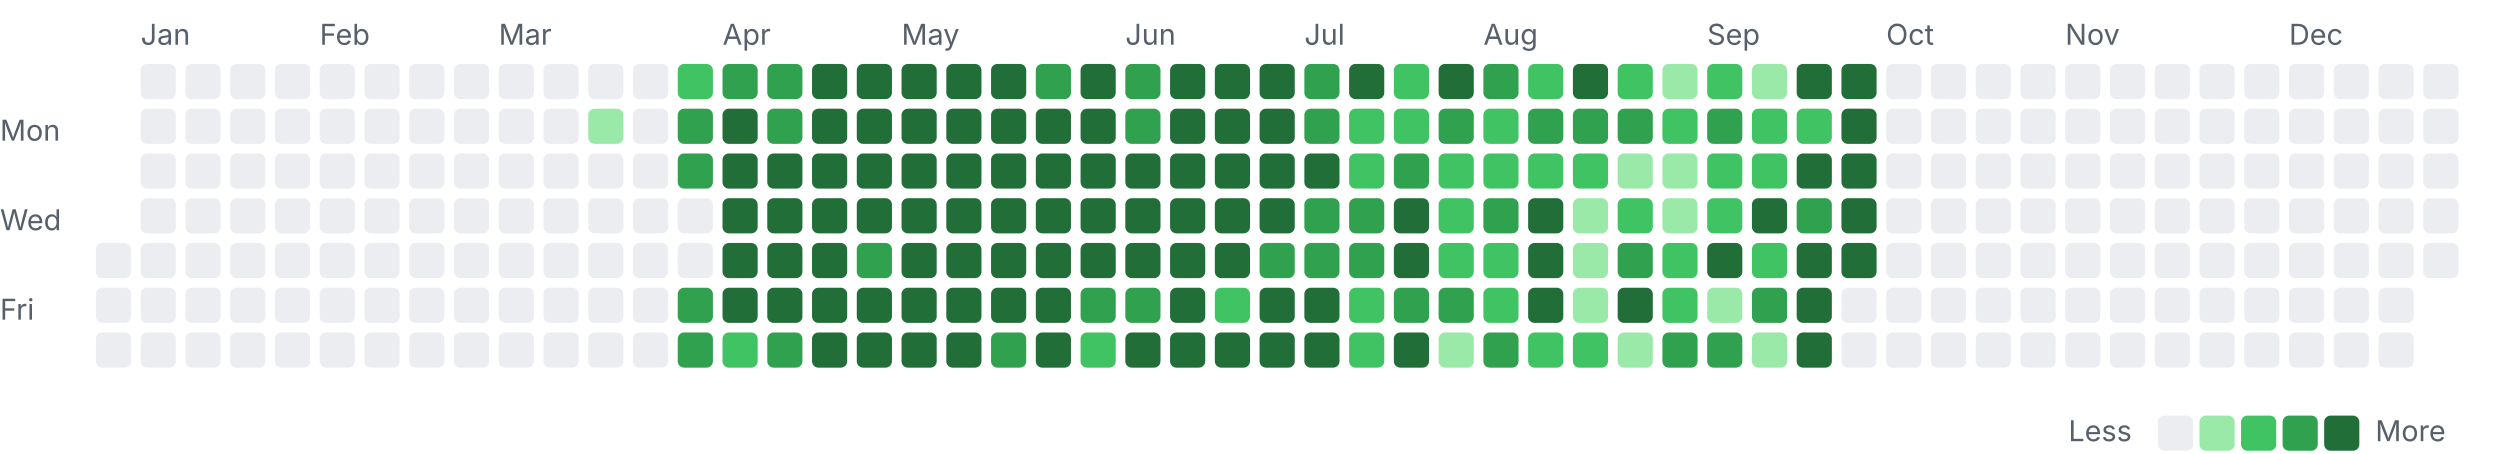
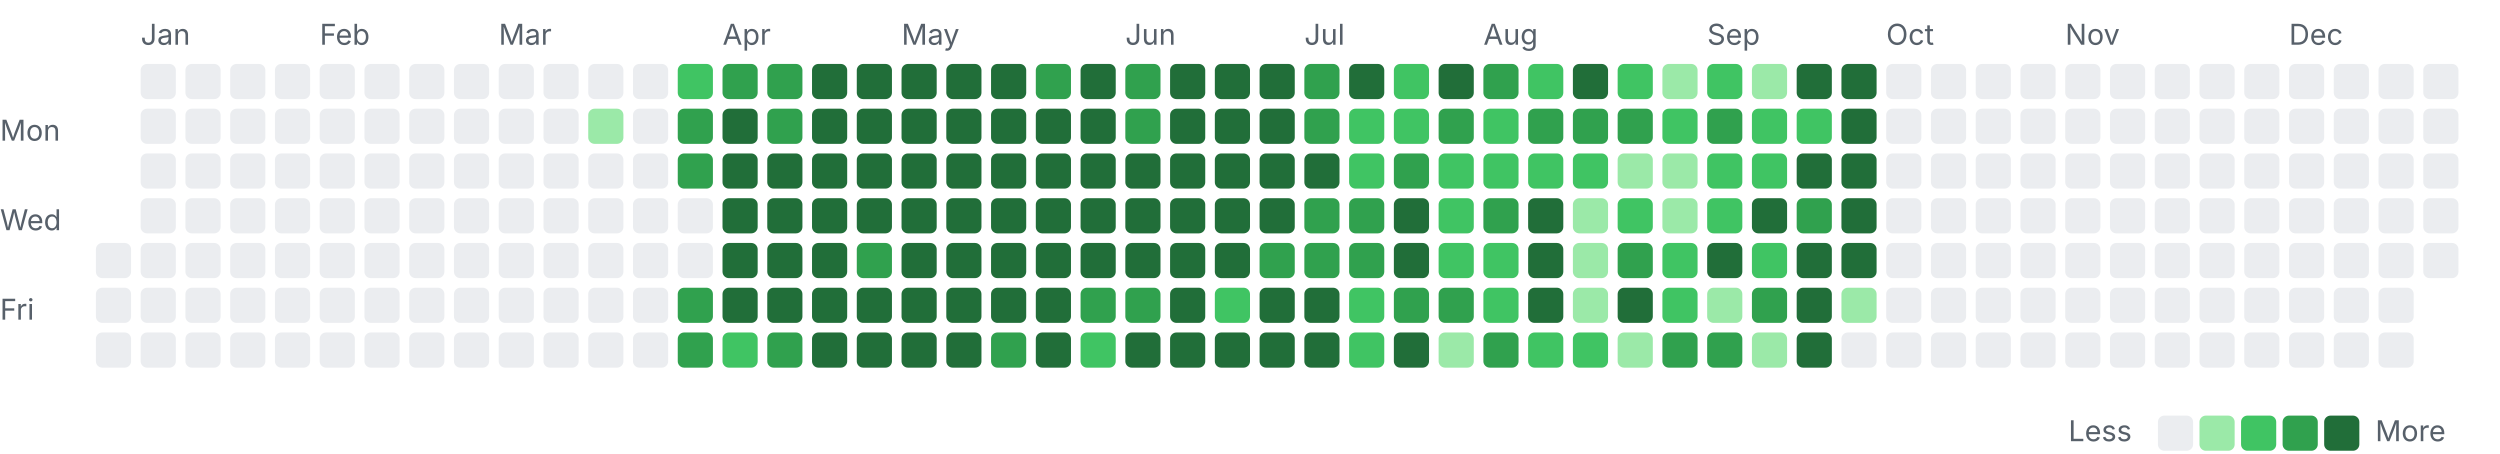
<svg xmlns="http://www.w3.org/2000/svg" width="782" height="142" viewBox="0 0 782 142">
  <style>.l0{fill:#ebedf0}.l1{fill:#9be9a8}.l2{fill:#40c463}.l3{fill:#30a14e}.l4{fill:#216e39} .lbl{fill:#57606a;font:9px -apple-system,Segoe UI,sans-serif}@media(prefers-color-scheme:dark){.l0{fill:#161b22}.l1{fill:#0e4429}.l2{fill:#006d32}.l3{fill:#26a641}.l4{fill:#39d353} .lbl{fill:#8b949e}}</style>
  <text class="lbl" x="44" y="14">Jan</text>
  <text class="lbl" x="100" y="14">Feb</text>
  <text class="lbl" x="156" y="14">Mar</text>
  <text class="lbl" x="226" y="14">Apr</text>
  <text class="lbl" x="282" y="14">May</text>
  <text class="lbl" x="352" y="14">Jun</text>
  <text class="lbl" x="408" y="14">Jul</text>
  <text class="lbl" x="464" y="14">Aug</text>
  <text class="lbl" x="534" y="14">Sep</text>
  <text class="lbl" x="590" y="14">Oct</text>
  <text class="lbl" x="646" y="14">Nov</text>
  <text class="lbl" x="716" y="14">Dec</text>
  <text class="lbl" x="0" y="44">Mon</text>
  <text class="lbl" x="0" y="72">Wed</text>
  <text class="lbl" x="0" y="100">Fri</text>
  <rect class="l0" x="30" y="76" width="11" height="11" rx="2" />
  <rect class="l0" x="30" y="90" width="11" height="11" rx="2" />
  <rect class="l0" x="30" y="104" width="11" height="11" rx="2" />
  <rect class="l0" x="44" y="20" width="11" height="11" rx="2" />
  <rect class="l0" x="44" y="34" width="11" height="11" rx="2" />
  <rect class="l0" x="44" y="48" width="11" height="11" rx="2" />
  <rect class="l0" x="44" y="62" width="11" height="11" rx="2" />
  <rect class="l0" x="44" y="76" width="11" height="11" rx="2" />
  <rect class="l0" x="44" y="90" width="11" height="11" rx="2" />
  <rect class="l0" x="44" y="104" width="11" height="11" rx="2" />
  <rect class="l0" x="58" y="20" width="11" height="11" rx="2" />
  <rect class="l0" x="58" y="34" width="11" height="11" rx="2" />
  <rect class="l0" x="58" y="48" width="11" height="11" rx="2" />
  <rect class="l0" x="58" y="62" width="11" height="11" rx="2" />
  <rect class="l0" x="58" y="76" width="11" height="11" rx="2" />
  <rect class="l0" x="58" y="90" width="11" height="11" rx="2" />
  <rect class="l0" x="58" y="104" width="11" height="11" rx="2" />
  <rect class="l0" x="72" y="20" width="11" height="11" rx="2" />
  <rect class="l0" x="72" y="34" width="11" height="11" rx="2" />
  <rect class="l0" x="72" y="48" width="11" height="11" rx="2" />
  <rect class="l0" x="72" y="62" width="11" height="11" rx="2" />
  <rect class="l0" x="72" y="76" width="11" height="11" rx="2" />
  <rect class="l0" x="72" y="90" width="11" height="11" rx="2" />
  <rect class="l0" x="72" y="104" width="11" height="11" rx="2" />
  <rect class="l0" x="86" y="20" width="11" height="11" rx="2" />
  <rect class="l0" x="86" y="34" width="11" height="11" rx="2" />
  <rect class="l0" x="86" y="48" width="11" height="11" rx="2" />
  <rect class="l0" x="86" y="62" width="11" height="11" rx="2" />
  <rect class="l0" x="86" y="76" width="11" height="11" rx="2" />
  <rect class="l0" x="86" y="90" width="11" height="11" rx="2" />
  <rect class="l0" x="86" y="104" width="11" height="11" rx="2" />
  <rect class="l0" x="100" y="20" width="11" height="11" rx="2" />
  <rect class="l0" x="100" y="34" width="11" height="11" rx="2" />
  <rect class="l0" x="100" y="48" width="11" height="11" rx="2" />
  <rect class="l0" x="100" y="62" width="11" height="11" rx="2" />
  <rect class="l0" x="100" y="76" width="11" height="11" rx="2" />
  <rect class="l0" x="100" y="90" width="11" height="11" rx="2" />
  <rect class="l0" x="100" y="104" width="11" height="11" rx="2" />
  <rect class="l0" x="114" y="20" width="11" height="11" rx="2" />
  <rect class="l0" x="114" y="34" width="11" height="11" rx="2" />
  <rect class="l0" x="114" y="48" width="11" height="11" rx="2" />
  <rect class="l0" x="114" y="62" width="11" height="11" rx="2" />
  <rect class="l0" x="114" y="76" width="11" height="11" rx="2" />
  <rect class="l0" x="114" y="90" width="11" height="11" rx="2" />
  <rect class="l0" x="114" y="104" width="11" height="11" rx="2" />
  <rect class="l0" x="128" y="20" width="11" height="11" rx="2" />
  <rect class="l0" x="128" y="34" width="11" height="11" rx="2" />
  <rect class="l0" x="128" y="48" width="11" height="11" rx="2" />
  <rect class="l0" x="128" y="62" width="11" height="11" rx="2" />
  <rect class="l0" x="128" y="76" width="11" height="11" rx="2" />
  <rect class="l0" x="128" y="90" width="11" height="11" rx="2" />
  <rect class="l0" x="128" y="104" width="11" height="11" rx="2" />
  <rect class="l0" x="142" y="20" width="11" height="11" rx="2" />
  <rect class="l0" x="142" y="34" width="11" height="11" rx="2" />
  <rect class="l0" x="142" y="48" width="11" height="11" rx="2" />
  <rect class="l0" x="142" y="62" width="11" height="11" rx="2" />
  <rect class="l0" x="142" y="76" width="11" height="11" rx="2" />
  <rect class="l0" x="142" y="90" width="11" height="11" rx="2" />
  <rect class="l0" x="142" y="104" width="11" height="11" rx="2" />
  <rect class="l0" x="156" y="20" width="11" height="11" rx="2" />
  <rect class="l0" x="156" y="34" width="11" height="11" rx="2" />
  <rect class="l0" x="156" y="48" width="11" height="11" rx="2" />
  <rect class="l0" x="156" y="62" width="11" height="11" rx="2" />
  <rect class="l0" x="156" y="76" width="11" height="11" rx="2" />
  <rect class="l0" x="156" y="90" width="11" height="11" rx="2" />
  <rect class="l0" x="156" y="104" width="11" height="11" rx="2" />
  <rect class="l0" x="170" y="20" width="11" height="11" rx="2" />
  <rect class="l0" x="170" y="34" width="11" height="11" rx="2" />
  <rect class="l0" x="170" y="48" width="11" height="11" rx="2" />
  <rect class="l0" x="170" y="62" width="11" height="11" rx="2" />
  <rect class="l0" x="170" y="76" width="11" height="11" rx="2" />
  <rect class="l0" x="170" y="90" width="11" height="11" rx="2" />
  <rect class="l0" x="170" y="104" width="11" height="11" rx="2" />
  <rect class="l0" x="184" y="20" width="11" height="11" rx="2" />
  <rect class="l1" x="184" y="34" width="11" height="11" rx="2" />
  <rect class="l0" x="184" y="48" width="11" height="11" rx="2" />
  <rect class="l0" x="184" y="62" width="11" height="11" rx="2" />
  <rect class="l0" x="184" y="76" width="11" height="11" rx="2" />
  <rect class="l0" x="184" y="90" width="11" height="11" rx="2" />
  <rect class="l0" x="184" y="104" width="11" height="11" rx="2" />
  <rect class="l0" x="198" y="20" width="11" height="11" rx="2" />
  <rect class="l0" x="198" y="34" width="11" height="11" rx="2" />
  <rect class="l0" x="198" y="48" width="11" height="11" rx="2" />
  <rect class="l0" x="198" y="62" width="11" height="11" rx="2" />
  <rect class="l0" x="198" y="76" width="11" height="11" rx="2" />
  <rect class="l0" x="198" y="90" width="11" height="11" rx="2" />
  <rect class="l0" x="198" y="104" width="11" height="11" rx="2" />
  <rect class="l2" x="212" y="20" width="11" height="11" rx="2" />
  <rect class="l3" x="212" y="34" width="11" height="11" rx="2" />
  <rect class="l3" x="212" y="48" width="11" height="11" rx="2" />
  <rect class="l0" x="212" y="62" width="11" height="11" rx="2" />
  <rect class="l0" x="212" y="76" width="11" height="11" rx="2" />
  <rect class="l3" x="212" y="90" width="11" height="11" rx="2" />
  <rect class="l3" x="212" y="104" width="11" height="11" rx="2" />
  <rect class="l3" x="226" y="20" width="11" height="11" rx="2" />
  <rect class="l4" x="226" y="34" width="11" height="11" rx="2" />
  <rect class="l4" x="226" y="48" width="11" height="11" rx="2" />
  <rect class="l4" x="226" y="62" width="11" height="11" rx="2" />
  <rect class="l4" x="226" y="76" width="11" height="11" rx="2" />
  <rect class="l4" x="226" y="90" width="11" height="11" rx="2" />
  <rect class="l2" x="226" y="104" width="11" height="11" rx="2" />
  <rect class="l3" x="240" y="20" width="11" height="11" rx="2" />
  <rect class="l3" x="240" y="34" width="11" height="11" rx="2" />
  <rect class="l4" x="240" y="48" width="11" height="11" rx="2" />
  <rect class="l4" x="240" y="62" width="11" height="11" rx="2" />
  <rect class="l4" x="240" y="76" width="11" height="11" rx="2" />
  <rect class="l4" x="240" y="90" width="11" height="11" rx="2" />
  <rect class="l3" x="240" y="104" width="11" height="11" rx="2" />
  <rect class="l4" x="254" y="20" width="11" height="11" rx="2" />
  <rect class="l4" x="254" y="34" width="11" height="11" rx="2" />
  <rect class="l4" x="254" y="48" width="11" height="11" rx="2" />
  <rect class="l4" x="254" y="62" width="11" height="11" rx="2" />
  <rect class="l4" x="254" y="76" width="11" height="11" rx="2" />
  <rect class="l4" x="254" y="90" width="11" height="11" rx="2" />
  <rect class="l4" x="254" y="104" width="11" height="11" rx="2" />
  <rect class="l4" x="268" y="20" width="11" height="11" rx="2" />
  <rect class="l4" x="268" y="34" width="11" height="11" rx="2" />
  <rect class="l4" x="268" y="48" width="11" height="11" rx="2" />
  <rect class="l4" x="268" y="62" width="11" height="11" rx="2" />
  <rect class="l3" x="268" y="76" width="11" height="11" rx="2" />
  <rect class="l4" x="268" y="90" width="11" height="11" rx="2" />
  <rect class="l4" x="268" y="104" width="11" height="11" rx="2" />
  <rect class="l4" x="282" y="20" width="11" height="11" rx="2" />
  <rect class="l4" x="282" y="34" width="11" height="11" rx="2" />
  <rect class="l4" x="282" y="48" width="11" height="11" rx="2" />
  <rect class="l4" x="282" y="62" width="11" height="11" rx="2" />
  <rect class="l4" x="282" y="76" width="11" height="11" rx="2" />
  <rect class="l4" x="282" y="90" width="11" height="11" rx="2" />
  <rect class="l4" x="282" y="104" width="11" height="11" rx="2" />
  <rect class="l4" x="296" y="20" width="11" height="11" rx="2" />
  <rect class="l4" x="296" y="34" width="11" height="11" rx="2" />
  <rect class="l4" x="296" y="48" width="11" height="11" rx="2" />
  <rect class="l4" x="296" y="62" width="11" height="11" rx="2" />
  <rect class="l4" x="296" y="76" width="11" height="11" rx="2" />
  <rect class="l4" x="296" y="90" width="11" height="11" rx="2" />
  <rect class="l4" x="296" y="104" width="11" height="11" rx="2" />
  <rect class="l4" x="310" y="20" width="11" height="11" rx="2" />
  <rect class="l4" x="310" y="34" width="11" height="11" rx="2" />
  <rect class="l4" x="310" y="48" width="11" height="11" rx="2" />
  <rect class="l4" x="310" y="62" width="11" height="11" rx="2" />
  <rect class="l4" x="310" y="76" width="11" height="11" rx="2" />
  <rect class="l4" x="310" y="90" width="11" height="11" rx="2" />
  <rect class="l3" x="310" y="104" width="11" height="11" rx="2" />
  <rect class="l3" x="324" y="20" width="11" height="11" rx="2" />
  <rect class="l4" x="324" y="34" width="11" height="11" rx="2" />
  <rect class="l4" x="324" y="48" width="11" height="11" rx="2" />
  <rect class="l4" x="324" y="62" width="11" height="11" rx="2" />
  <rect class="l4" x="324" y="76" width="11" height="11" rx="2" />
  <rect class="l4" x="324" y="90" width="11" height="11" rx="2" />
  <rect class="l4" x="324" y="104" width="11" height="11" rx="2" />
  <rect class="l4" x="338" y="20" width="11" height="11" rx="2" />
  <rect class="l4" x="338" y="34" width="11" height="11" rx="2" />
  <rect class="l4" x="338" y="48" width="11" height="11" rx="2" />
  <rect class="l4" x="338" y="62" width="11" height="11" rx="2" />
  <rect class="l4" x="338" y="76" width="11" height="11" rx="2" />
  <rect class="l3" x="338" y="90" width="11" height="11" rx="2" />
  <rect class="l2" x="338" y="104" width="11" height="11" rx="2" />
  <rect class="l3" x="352" y="20" width="11" height="11" rx="2" />
  <rect class="l3" x="352" y="34" width="11" height="11" rx="2" />
  <rect class="l4" x="352" y="48" width="11" height="11" rx="2" />
  <rect class="l4" x="352" y="62" width="11" height="11" rx="2" />
  <rect class="l4" x="352" y="76" width="11" height="11" rx="2" />
  <rect class="l3" x="352" y="90" width="11" height="11" rx="2" />
  <rect class="l4" x="352" y="104" width="11" height="11" rx="2" />
  <rect class="l4" x="366" y="20" width="11" height="11" rx="2" />
  <rect class="l4" x="366" y="34" width="11" height="11" rx="2" />
  <rect class="l4" x="366" y="48" width="11" height="11" rx="2" />
  <rect class="l4" x="366" y="62" width="11" height="11" rx="2" />
  <rect class="l4" x="366" y="76" width="11" height="11" rx="2" />
  <rect class="l4" x="366" y="90" width="11" height="11" rx="2" />
  <rect class="l4" x="366" y="104" width="11" height="11" rx="2" />
  <rect class="l4" x="380" y="20" width="11" height="11" rx="2" />
  <rect class="l4" x="380" y="34" width="11" height="11" rx="2" />
  <rect class="l4" x="380" y="48" width="11" height="11" rx="2" />
  <rect class="l4" x="380" y="62" width="11" height="11" rx="2" />
  <rect class="l4" x="380" y="76" width="11" height="11" rx="2" />
  <rect class="l2" x="380" y="90" width="11" height="11" rx="2" />
  <rect class="l4" x="380" y="104" width="11" height="11" rx="2" />
  <rect class="l4" x="394" y="20" width="11" height="11" rx="2" />
  <rect class="l4" x="394" y="34" width="11" height="11" rx="2" />
  <rect class="l4" x="394" y="48" width="11" height="11" rx="2" />
  <rect class="l4" x="394" y="62" width="11" height="11" rx="2" />
  <rect class="l3" x="394" y="76" width="11" height="11" rx="2" />
  <rect class="l4" x="394" y="90" width="11" height="11" rx="2" />
  <rect class="l4" x="394" y="104" width="11" height="11" rx="2" />
  <rect class="l3" x="408" y="20" width="11" height="11" rx="2" />
  <rect class="l3" x="408" y="34" width="11" height="11" rx="2" />
  <rect class="l4" x="408" y="48" width="11" height="11" rx="2" />
  <rect class="l3" x="408" y="62" width="11" height="11" rx="2" />
  <rect class="l3" x="408" y="76" width="11" height="11" rx="2" />
  <rect class="l4" x="408" y="90" width="11" height="11" rx="2" />
  <rect class="l4" x="408" y="104" width="11" height="11" rx="2" />
  <rect class="l4" x="422" y="20" width="11" height="11" rx="2" />
  <rect class="l2" x="422" y="34" width="11" height="11" rx="2" />
  <rect class="l2" x="422" y="48" width="11" height="11" rx="2" />
  <rect class="l3" x="422" y="62" width="11" height="11" rx="2" />
  <rect class="l3" x="422" y="76" width="11" height="11" rx="2" />
  <rect class="l2" x="422" y="90" width="11" height="11" rx="2" />
  <rect class="l2" x="422" y="104" width="11" height="11" rx="2" />
  <rect class="l2" x="436" y="20" width="11" height="11" rx="2" />
  <rect class="l2" x="436" y="34" width="11" height="11" rx="2" />
  <rect class="l3" x="436" y="48" width="11" height="11" rx="2" />
  <rect class="l4" x="436" y="62" width="11" height="11" rx="2" />
  <rect class="l4" x="436" y="76" width="11" height="11" rx="2" />
  <rect class="l3" x="436" y="90" width="11" height="11" rx="2" />
  <rect class="l4" x="436" y="104" width="11" height="11" rx="2" />
  <rect class="l4" x="450" y="20" width="11" height="11" rx="2" />
  <rect class="l3" x="450" y="34" width="11" height="11" rx="2" />
  <rect class="l2" x="450" y="48" width="11" height="11" rx="2" />
  <rect class="l2" x="450" y="62" width="11" height="11" rx="2" />
  <rect class="l2" x="450" y="76" width="11" height="11" rx="2" />
  <rect class="l3" x="450" y="90" width="11" height="11" rx="2" />
  <rect class="l1" x="450" y="104" width="11" height="11" rx="2" />
  <rect class="l3" x="464" y="20" width="11" height="11" rx="2" />
  <rect class="l2" x="464" y="34" width="11" height="11" rx="2" />
  <rect class="l2" x="464" y="48" width="11" height="11" rx="2" />
  <rect class="l3" x="464" y="62" width="11" height="11" rx="2" />
  <rect class="l2" x="464" y="76" width="11" height="11" rx="2" />
  <rect class="l2" x="464" y="90" width="11" height="11" rx="2" />
  <rect class="l3" x="464" y="104" width="11" height="11" rx="2" />
  <rect class="l2" x="478" y="20" width="11" height="11" rx="2" />
  <rect class="l3" x="478" y="34" width="11" height="11" rx="2" />
  <rect class="l2" x="478" y="48" width="11" height="11" rx="2" />
  <rect class="l4" x="478" y="62" width="11" height="11" rx="2" />
  <rect class="l4" x="478" y="76" width="11" height="11" rx="2" />
  <rect class="l4" x="478" y="90" width="11" height="11" rx="2" />
  <rect class="l2" x="478" y="104" width="11" height="11" rx="2" />
  <rect class="l4" x="492" y="20" width="11" height="11" rx="2" />
  <rect class="l3" x="492" y="34" width="11" height="11" rx="2" />
  <rect class="l2" x="492" y="48" width="11" height="11" rx="2" />
  <rect class="l1" x="492" y="62" width="11" height="11" rx="2" />
  <rect class="l1" x="492" y="76" width="11" height="11" rx="2" />
  <rect class="l1" x="492" y="90" width="11" height="11" rx="2" />
  <rect class="l2" x="492" y="104" width="11" height="11" rx="2" />
  <rect class="l2" x="506" y="20" width="11" height="11" rx="2" />
  <rect class="l3" x="506" y="34" width="11" height="11" rx="2" />
  <rect class="l1" x="506" y="48" width="11" height="11" rx="2" />
  <rect class="l2" x="506" y="62" width="11" height="11" rx="2" />
  <rect class="l3" x="506" y="76" width="11" height="11" rx="2" />
  <rect class="l4" x="506" y="90" width="11" height="11" rx="2" />
  <rect class="l1" x="506" y="104" width="11" height="11" rx="2" />
  <rect class="l1" x="520" y="20" width="11" height="11" rx="2" />
  <rect class="l2" x="520" y="34" width="11" height="11" rx="2" />
  <rect class="l1" x="520" y="48" width="11" height="11" rx="2" />
  <rect class="l1" x="520" y="62" width="11" height="11" rx="2" />
  <rect class="l2" x="520" y="76" width="11" height="11" rx="2" />
  <rect class="l2" x="520" y="90" width="11" height="11" rx="2" />
  <rect class="l3" x="520" y="104" width="11" height="11" rx="2" />
  <rect class="l2" x="534" y="20" width="11" height="11" rx="2" />
  <rect class="l3" x="534" y="34" width="11" height="11" rx="2" />
  <rect class="l2" x="534" y="48" width="11" height="11" rx="2" />
  <rect class="l2" x="534" y="62" width="11" height="11" rx="2" />
  <rect class="l4" x="534" y="76" width="11" height="11" rx="2" />
  <rect class="l1" x="534" y="90" width="11" height="11" rx="2" />
  <rect class="l3" x="534" y="104" width="11" height="11" rx="2" />
  <rect class="l1" x="548" y="20" width="11" height="11" rx="2" />
  <rect class="l2" x="548" y="34" width="11" height="11" rx="2" />
  <rect class="l2" x="548" y="48" width="11" height="11" rx="2" />
  <rect class="l4" x="548" y="62" width="11" height="11" rx="2" />
  <rect class="l2" x="548" y="76" width="11" height="11" rx="2" />
  <rect class="l3" x="548" y="90" width="11" height="11" rx="2" />
  <rect class="l1" x="548" y="104" width="11" height="11" rx="2" />
  <rect class="l4" x="562" y="20" width="11" height="11" rx="2" />
  <rect class="l2" x="562" y="34" width="11" height="11" rx="2" />
  <rect class="l4" x="562" y="48" width="11" height="11" rx="2" />
  <rect class="l3" x="562" y="62" width="11" height="11" rx="2" />
  <rect class="l4" x="562" y="76" width="11" height="11" rx="2" />
  <rect class="l4" x="562" y="90" width="11" height="11" rx="2" />
  <rect class="l4" x="562" y="104" width="11" height="11" rx="2" />
  <rect class="l4" x="576" y="20" width="11" height="11" rx="2" />
  <rect class="l4" x="576" y="34" width="11" height="11" rx="2" />
  <rect class="l4" x="576" y="48" width="11" height="11" rx="2" />
  <rect class="l4" x="576" y="62" width="11" height="11" rx="2" />
  <rect class="l4" x="576" y="76" width="11" height="11" rx="2" />
-   <rect class="l0" x="576" y="90" width="11" height="11" rx="2" />
+   <rect class="l1" x="576" y="90" width="11" height="11" rx="2" />
  <rect class="l0" x="576" y="104" width="11" height="11" rx="2" />
  <rect class="l0" x="590" y="20" width="11" height="11" rx="2" />
  <rect class="l0" x="590" y="34" width="11" height="11" rx="2" />
  <rect class="l0" x="590" y="48" width="11" height="11" rx="2" />
  <rect class="l0" x="590" y="62" width="11" height="11" rx="2" />
  <rect class="l0" x="590" y="76" width="11" height="11" rx="2" />
  <rect class="l0" x="590" y="90" width="11" height="11" rx="2" />
  <rect class="l0" x="590" y="104" width="11" height="11" rx="2" />
  <rect class="l0" x="604" y="20" width="11" height="11" rx="2" />
  <rect class="l0" x="604" y="34" width="11" height="11" rx="2" />
  <rect class="l0" x="604" y="48" width="11" height="11" rx="2" />
  <rect class="l0" x="604" y="62" width="11" height="11" rx="2" />
  <rect class="l0" x="604" y="76" width="11" height="11" rx="2" />
  <rect class="l0" x="604" y="90" width="11" height="11" rx="2" />
  <rect class="l0" x="604" y="104" width="11" height="11" rx="2" />
  <rect class="l0" x="618" y="20" width="11" height="11" rx="2" />
  <rect class="l0" x="618" y="34" width="11" height="11" rx="2" />
  <rect class="l0" x="618" y="48" width="11" height="11" rx="2" />
  <rect class="l0" x="618" y="62" width="11" height="11" rx="2" />
  <rect class="l0" x="618" y="76" width="11" height="11" rx="2" />
  <rect class="l0" x="618" y="90" width="11" height="11" rx="2" />
  <rect class="l0" x="618" y="104" width="11" height="11" rx="2" />
  <rect class="l0" x="632" y="20" width="11" height="11" rx="2" />
  <rect class="l0" x="632" y="34" width="11" height="11" rx="2" />
  <rect class="l0" x="632" y="48" width="11" height="11" rx="2" />
  <rect class="l0" x="632" y="62" width="11" height="11" rx="2" />
  <rect class="l0" x="632" y="76" width="11" height="11" rx="2" />
  <rect class="l0" x="632" y="90" width="11" height="11" rx="2" />
  <rect class="l0" x="632" y="104" width="11" height="11" rx="2" />
  <rect class="l0" x="646" y="20" width="11" height="11" rx="2" />
  <rect class="l0" x="646" y="34" width="11" height="11" rx="2" />
  <rect class="l0" x="646" y="48" width="11" height="11" rx="2" />
  <rect class="l0" x="646" y="62" width="11" height="11" rx="2" />
  <rect class="l0" x="646" y="76" width="11" height="11" rx="2" />
  <rect class="l0" x="646" y="90" width="11" height="11" rx="2" />
  <rect class="l0" x="646" y="104" width="11" height="11" rx="2" />
  <rect class="l0" x="660" y="20" width="11" height="11" rx="2" />
  <rect class="l0" x="660" y="34" width="11" height="11" rx="2" />
  <rect class="l0" x="660" y="48" width="11" height="11" rx="2" />
  <rect class="l0" x="660" y="62" width="11" height="11" rx="2" />
  <rect class="l0" x="660" y="76" width="11" height="11" rx="2" />
  <rect class="l0" x="660" y="90" width="11" height="11" rx="2" />
  <rect class="l0" x="660" y="104" width="11" height="11" rx="2" />
  <rect class="l0" x="674" y="20" width="11" height="11" rx="2" />
  <rect class="l0" x="674" y="34" width="11" height="11" rx="2" />
  <rect class="l0" x="674" y="48" width="11" height="11" rx="2" />
  <rect class="l0" x="674" y="62" width="11" height="11" rx="2" />
  <rect class="l0" x="674" y="76" width="11" height="11" rx="2" />
  <rect class="l0" x="674" y="90" width="11" height="11" rx="2" />
  <rect class="l0" x="674" y="104" width="11" height="11" rx="2" />
  <rect class="l0" x="688" y="20" width="11" height="11" rx="2" />
  <rect class="l0" x="688" y="34" width="11" height="11" rx="2" />
  <rect class="l0" x="688" y="48" width="11" height="11" rx="2" />
  <rect class="l0" x="688" y="62" width="11" height="11" rx="2" />
  <rect class="l0" x="688" y="76" width="11" height="11" rx="2" />
  <rect class="l0" x="688" y="90" width="11" height="11" rx="2" />
  <rect class="l0" x="688" y="104" width="11" height="11" rx="2" />
  <rect class="l0" x="702" y="20" width="11" height="11" rx="2" />
  <rect class="l0" x="702" y="34" width="11" height="11" rx="2" />
  <rect class="l0" x="702" y="48" width="11" height="11" rx="2" />
  <rect class="l0" x="702" y="62" width="11" height="11" rx="2" />
  <rect class="l0" x="702" y="76" width="11" height="11" rx="2" />
  <rect class="l0" x="702" y="90" width="11" height="11" rx="2" />
  <rect class="l0" x="702" y="104" width="11" height="11" rx="2" />
  <rect class="l0" x="716" y="20" width="11" height="11" rx="2" />
  <rect class="l0" x="716" y="34" width="11" height="11" rx="2" />
  <rect class="l0" x="716" y="48" width="11" height="11" rx="2" />
  <rect class="l0" x="716" y="62" width="11" height="11" rx="2" />
  <rect class="l0" x="716" y="76" width="11" height="11" rx="2" />
  <rect class="l0" x="716" y="90" width="11" height="11" rx="2" />
  <rect class="l0" x="716" y="104" width="11" height="11" rx="2" />
  <rect class="l0" x="730" y="20" width="11" height="11" rx="2" />
  <rect class="l0" x="730" y="34" width="11" height="11" rx="2" />
  <rect class="l0" x="730" y="48" width="11" height="11" rx="2" />
  <rect class="l0" x="730" y="62" width="11" height="11" rx="2" />
  <rect class="l0" x="730" y="76" width="11" height="11" rx="2" />
  <rect class="l0" x="730" y="90" width="11" height="11" rx="2" />
  <rect class="l0" x="730" y="104" width="11" height="11" rx="2" />
  <rect class="l0" x="744" y="20" width="11" height="11" rx="2" />
  <rect class="l0" x="744" y="34" width="11" height="11" rx="2" />
  <rect class="l0" x="744" y="48" width="11" height="11" rx="2" />
  <rect class="l0" x="744" y="62" width="11" height="11" rx="2" />
  <rect class="l0" x="744" y="76" width="11" height="11" rx="2" />
  <rect class="l0" x="744" y="90" width="11" height="11" rx="2" />
  <rect class="l0" x="744" y="104" width="11" height="11" rx="2" />
  <rect class="l0" x="758" y="20" width="11" height="11" rx="2" />
  <rect class="l0" x="758" y="34" width="11" height="11" rx="2" />
  <rect class="l0" x="758" y="48" width="11" height="11" rx="2" />
  <rect class="l0" x="758" y="62" width="11" height="11" rx="2" />
  <rect class="l0" x="758" y="76" width="11" height="11" rx="2" />
  <text class="lbl" x="647" y="138">Less</text>
  <rect class="l0" x="675" y="130" width="11" height="11" rx="2" />
  <rect class="l1" x="688" y="130" width="11" height="11" rx="2" />
  <rect class="l2" x="701" y="130" width="11" height="11" rx="2" />
  <rect class="l3" x="714" y="130" width="11" height="11" rx="2" />
  <rect class="l4" x="727" y="130" width="11" height="11" rx="2" />
  <text class="lbl" x="743" y="138">More</text>
</svg>
